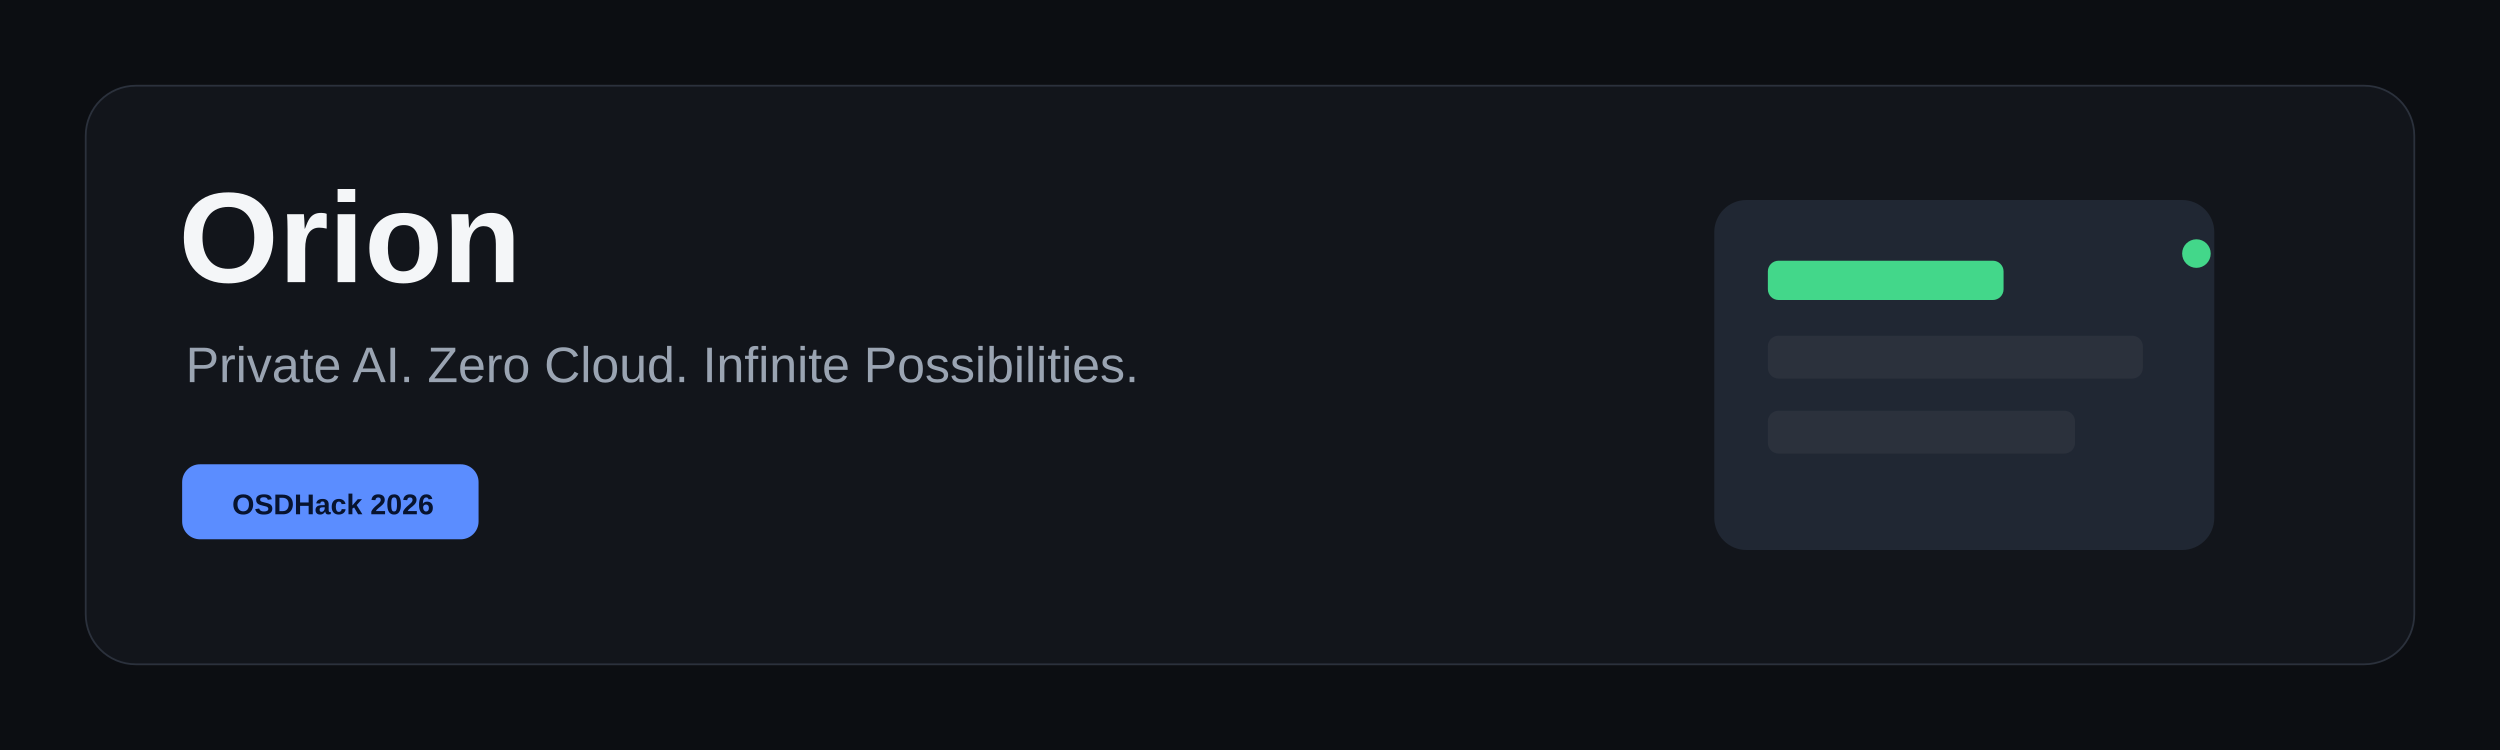
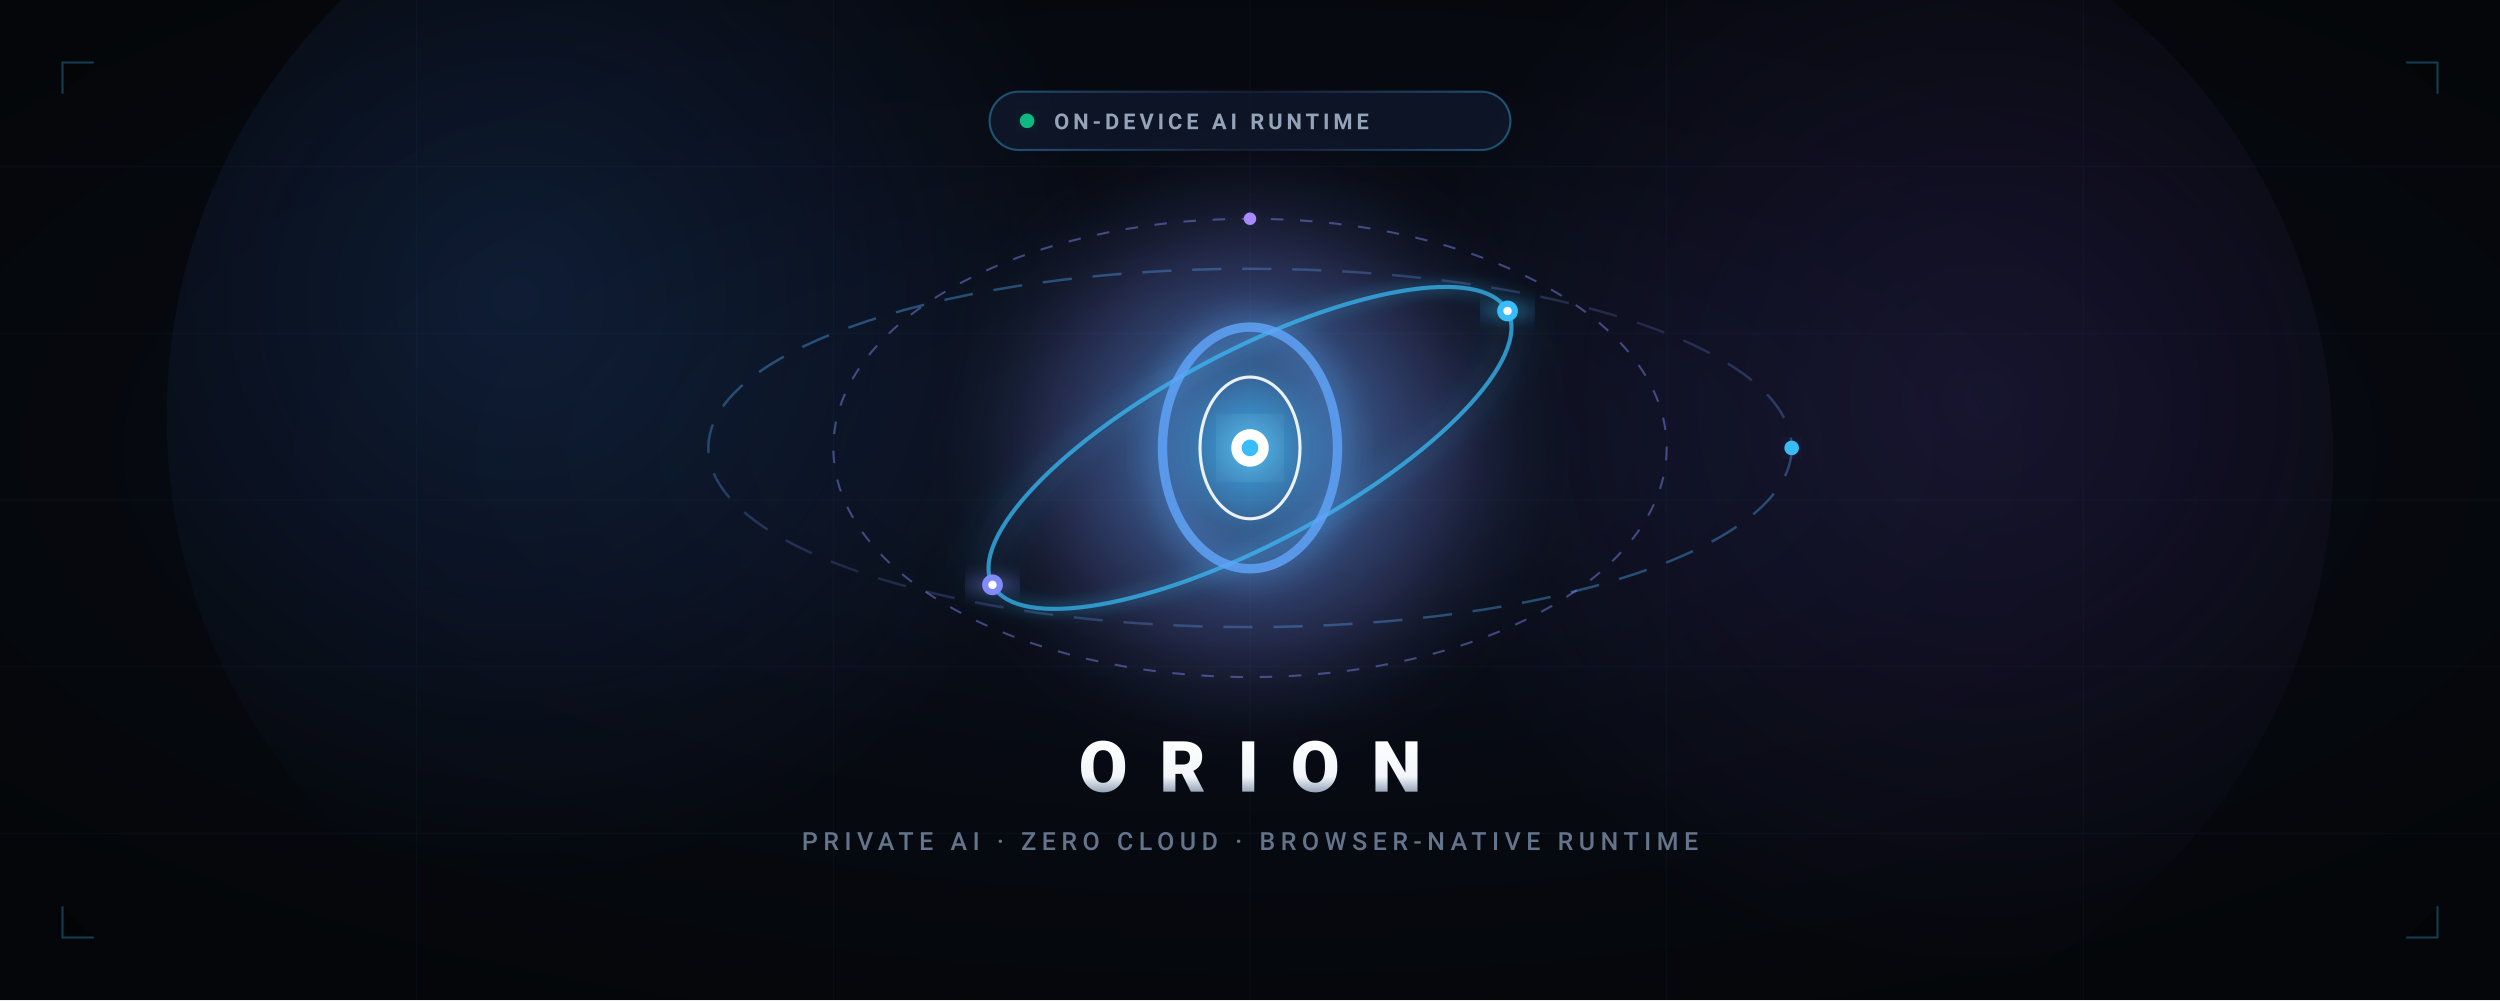
- <svg xmlns="http://www.w3.org/2000/svg" width="1400" height="420" viewBox="0 0 1400 420" role="img" aria-label="Orion readme banner">
-   <rect width="1400" height="420" fill="#0c0e12" />
-   <rect x="48" y="48" width="1304" height="324" rx="28" fill="#12151b" stroke="#2b313c" />
-   <text x="100" y="158" fill="#f4f6f8" font-family="Arial, sans-serif" font-size="72" font-weight="700">Orion</text>
-   <text x="104" y="214" fill="#9aa4b2" font-family="Arial, sans-serif" font-size="28">Private AI. Zero Cloud. Infinite Possibilities.</text>
-   <rect x="102" y="260" width="166" height="42" rx="10" fill="#5b8dff" />
-   <text x="130" y="288" fill="#07132f" font-family="Arial, sans-serif" font-size="16" font-weight="700">OSDHack 2026</text>
-   <rect x="960" y="112" width="280" height="196" rx="18" fill="#202733" />
-   <rect x="990" y="146" width="132" height="22" rx="6" fill="#43d78a" />
-   <rect x="990" y="188" width="210" height="24" rx="6" fill="#2b313c" />
-   <rect x="990" y="230" width="172" height="24" rx="6" fill="#2b313c" />
-   <circle cx="1230" cy="142" r="8" fill="#43d78a" />
+ <svg xmlns="http://www.w3.org/2000/svg" viewBox="0 0 1200 480" width="100%" height="100%" role="img" aria-label="Orion - On-Device AI">
+   <defs>
+     <radialGradient id="bgGradientB" cx="50%" cy="45%" r="65%">
+       <stop offset="0%" stop-color="#0c1322" />
+       <stop offset="50%" stop-color="#070a12" />
+       <stop offset="100%" stop-color="#040609" />
+     </radialGradient>
+     <radialGradient id="coreGlowB" cx="50%" cy="50%" r="50%">
+       <stop offset="0%" stop-color="#38bdf8" stop-opacity="0.9" />
+       <stop offset="25%" stop-color="#60a5fa" stop-opacity="0.5" />
+       <stop offset="60%" stop-color="#818cf8" stop-opacity="0.2" />
+       <stop offset="100%" stop-color="#060913" stop-opacity="0" />
+     </radialGradient>
+     <radialGradient id="nebulaBlueB" cx="30%" cy="40%" r="50%">
+       <stop offset="0%" stop-color="#3b82f6" stop-opacity="0.15" />
+       <stop offset="100%" stop-color="#3b82f6" stop-opacity="0" />
+     </radialGradient>
+     <radialGradient id="nebulaVioletB" cx="70%" cy="45%" r="50%">
+       <stop offset="0%" stop-color="#8b5cf6" stop-opacity="0.12" />
+       <stop offset="100%" stop-color="#8b5cf6" stop-opacity="0" />
+     </radialGradient>
+     <linearGradient id="orbitGradCyanB" x1="0%" y1="0%" x2="100%" y2="100%">
+       <stop offset="0%" stop-color="#38bdf8" stop-opacity="0.8" />
+       <stop offset="50%" stop-color="#818cf8" stop-opacity="0.3" />
+       <stop offset="100%" stop-color="#38bdf8" stop-opacity="0.8" />
+     </linearGradient>
+     <linearGradient id="textGradB" x1="0%" y1="0%" x2="0%" y2="100%">
+       <stop offset="0%" stop-color="#ffffff" />
+       <stop offset="70%" stop-color="#f1f5f9" />
+       <stop offset="100%" stop-color="#94a3b8" />
+     </linearGradient>
+     <linearGradient id="badgeBorderB" x1="0%" y1="0%" x2="100%" y2="0%">
+       <stop offset="0%" stop-color="#38bdf8" stop-opacity="0.4" />
+       <stop offset="50%" stop-color="#818cf8" stop-opacity="0.1" />
+       <stop offset="100%" stop-color="#38bdf8" stop-opacity="0.4" />
+     </linearGradient>
+     <filter id="softGlowB" x="-20%" y="-20%" width="140%" height="140%">
+       <feGaussianBlur stdDeviation="8" result="blur" />
+       <feMerge>
+         <feMergeNode in="blur" />
+         <feMergeNode in="SourceGraphic" />
+       </feMerge>
+     </filter>
+     <filter id="superGlowB" x="-40%" y="-40%" width="180%" height="180%">
+       <feGaussianBlur stdDeviation="16" result="blur" />
+       <feMerge>
+         <feMergeNode in="blur" />
+         <feMergeNode in="SourceGraphic" />
+       </feMerge>
+     </filter>
+   </defs>
+   <style>
+     @keyframes pulseCoreB {
+       0%, 100% { transform: scale(0.95); opacity: 0.85; }
+       50% { transform: scale(1.06); opacity: 1; }
+     }
+     @keyframes rotateClockwiseB {
+       from { transform: rotate(0deg); }
+       to { transform: rotate(360deg); }
+     }
+     @keyframes rotateCounterB {
+       from { transform: rotate(0deg); }
+       to { transform: rotate(-360deg); }
+     }
+     @keyframes streamFlowB {
+       0% { stroke-dashoffset: 0; }
+       100% { stroke-dashoffset: -120; }
+     }
+     .core-pulse-b {
+       transform-origin: 600px 215px;
+       animation: pulseCoreB 6s ease-in-out infinite;
+     }
+     .orbit-1-b {
+       transform-origin: 600px 215px;
+       animation: rotateClockwiseB 45s linear infinite;
+     }
+     .orbit-2-b {
+       transform-origin: 600px 215px;
+       animation: rotateCounterB 60s linear infinite;
+     }
+     .orbit-stream-b {
+       animation: streamFlowB 12s linear infinite;
+     }
+   </style>
+   <rect width="1200" height="480" fill="url(#bgGradientB)" />
+   <circle cx="360" cy="200" r="280" fill="url(#nebulaBlueB)" />
+   <circle cx="840" cy="220" r="280" fill="url(#nebulaVioletB)" />
+   <g stroke="#38bdf8" stroke-width="0.5" opacity="0.04">
+     <line x1="0" y1="80" x2="1200" y2="80" />
+     <line x1="0" y1="160" x2="1200" y2="160" />
+     <line x1="0" y1="240" x2="1200" y2="240" />
+     <line x1="0" y1="320" x2="1200" y2="320" />
+     <line x1="0" y1="400" x2="1200" y2="400" />
+     <line x1="200" y1="0" x2="200" y2="480" />
+     <line x1="400" y1="0" x2="400" y2="480" />
+     <line x1="600" y1="0" x2="600" y2="480" />
+     <line x1="800" y1="0" x2="800" y2="480" />
+     <line x1="1000" y1="0" x2="1000" y2="480" />
+   </g>
+   <g stroke="#38bdf8" stroke-width="1" opacity="0.3">
+     <path d="M 30,45 L 30,30 L 45,30" />
+     <path d="M 1170,45 L 1170,30 L 1155,30" />
+     <path d="M 30,435 L 30,450 L 45,450" />
+     <path d="M 1170,435 L 1170,450 L 1155,450" />
+   </g>
+   <circle cx="600" cy="215" r="160" fill="url(#coreGlowB)" class="core-pulse-b" />
+   <g class="orbit-1-b">
+     <ellipse cx="600" cy="215" rx="260" ry="86" fill="none" stroke="url(#orbitGradCyanB)" stroke-width="1.2" stroke-dasharray="14 10" class="orbit-stream-b" opacity="0.6" />
+     <circle cx="860" cy="215" r="3.5" fill="#38bdf8" filter="url(#softGlowB)" />
+   </g>
+   <g class="orbit-2-b">
+     <ellipse cx="600" cy="215" rx="200" ry="110" fill="none" stroke="#818cf8" stroke-width="1" stroke-dasharray="6 8" opacity="0.45" />
+     <circle cx="600" cy="105" r="3" fill="#a78bfa" filter="url(#softGlowB)" />
+   </g>
+   <g transform="rotate(-28 600 215)">
+     <ellipse cx="600" cy="215" rx="140" ry="46" fill="none" stroke="#38bdf8" stroke-width="2" opacity="0.75" filter="url(#softGlowB)" />
+     <circle cx="740" cy="215" r="5" fill="#38bdf8" filter="url(#softGlowB)" />
+     <circle cx="740" cy="215" r="2" fill="#ffffff" />
+     <circle cx="460" cy="215" r="5" fill="#818cf8" filter="url(#softGlowB)" />
+     <circle cx="460" cy="215" r="2" fill="#ffffff" />
+   </g>
+   <g class="core-pulse-b">
+     <ellipse cx="600" cy="215" rx="42" ry="58" fill="none" stroke="#60a5fa" stroke-width="4.5" opacity="0.85" filter="url(#softGlowB)" />
+     <ellipse cx="600" cy="215" rx="24" ry="34" fill="none" stroke="#ffffff" stroke-width="1.5" opacity="0.9" />
+     <circle cx="600" cy="215" r="9" fill="#ffffff" filter="url(#superGlowB)" />
+     <circle cx="600" cy="215" r="4" fill="#38bdf8" />
+   </g>
+   <rect x="475" y="44" width="250" height="28" rx="14" fill="#0f172a" fill-opacity="0.85" stroke="url(#badgeBorderB)" stroke-width="1" />
+   <circle cx="493" cy="58" r="3.5" fill="#10b981" filter="url(#softGlowB)" />
+   <text x="506" y="62" fill="#94a3b8" font-family="-apple-system, BlinkMacSystemFont, 'Segoe UI', Roboto, sans-serif" font-size="10.5" font-weight="600" letter-spacing="0.18em">ON-DEVICE AI RUNTIME</text>
+   <text x="600" y="380" text-anchor="middle" fill="url(#textGradB)" font-family="-apple-system, BlinkMacSystemFont, 'Segoe UI', Roboto, sans-serif" font-size="34" font-weight="800" letter-spacing="0.45em">ORION</text>
+   <text x="600" y="408" text-anchor="middle" fill="#64748b" font-family="-apple-system, BlinkMacSystemFont, 'Segoe UI', Roboto, sans-serif" font-size="12" font-weight="500" letter-spacing="0.22em">PRIVATE AI · ZERO CLOUD · BROWSER-NATIVE RUNTIME</text>
</svg>
